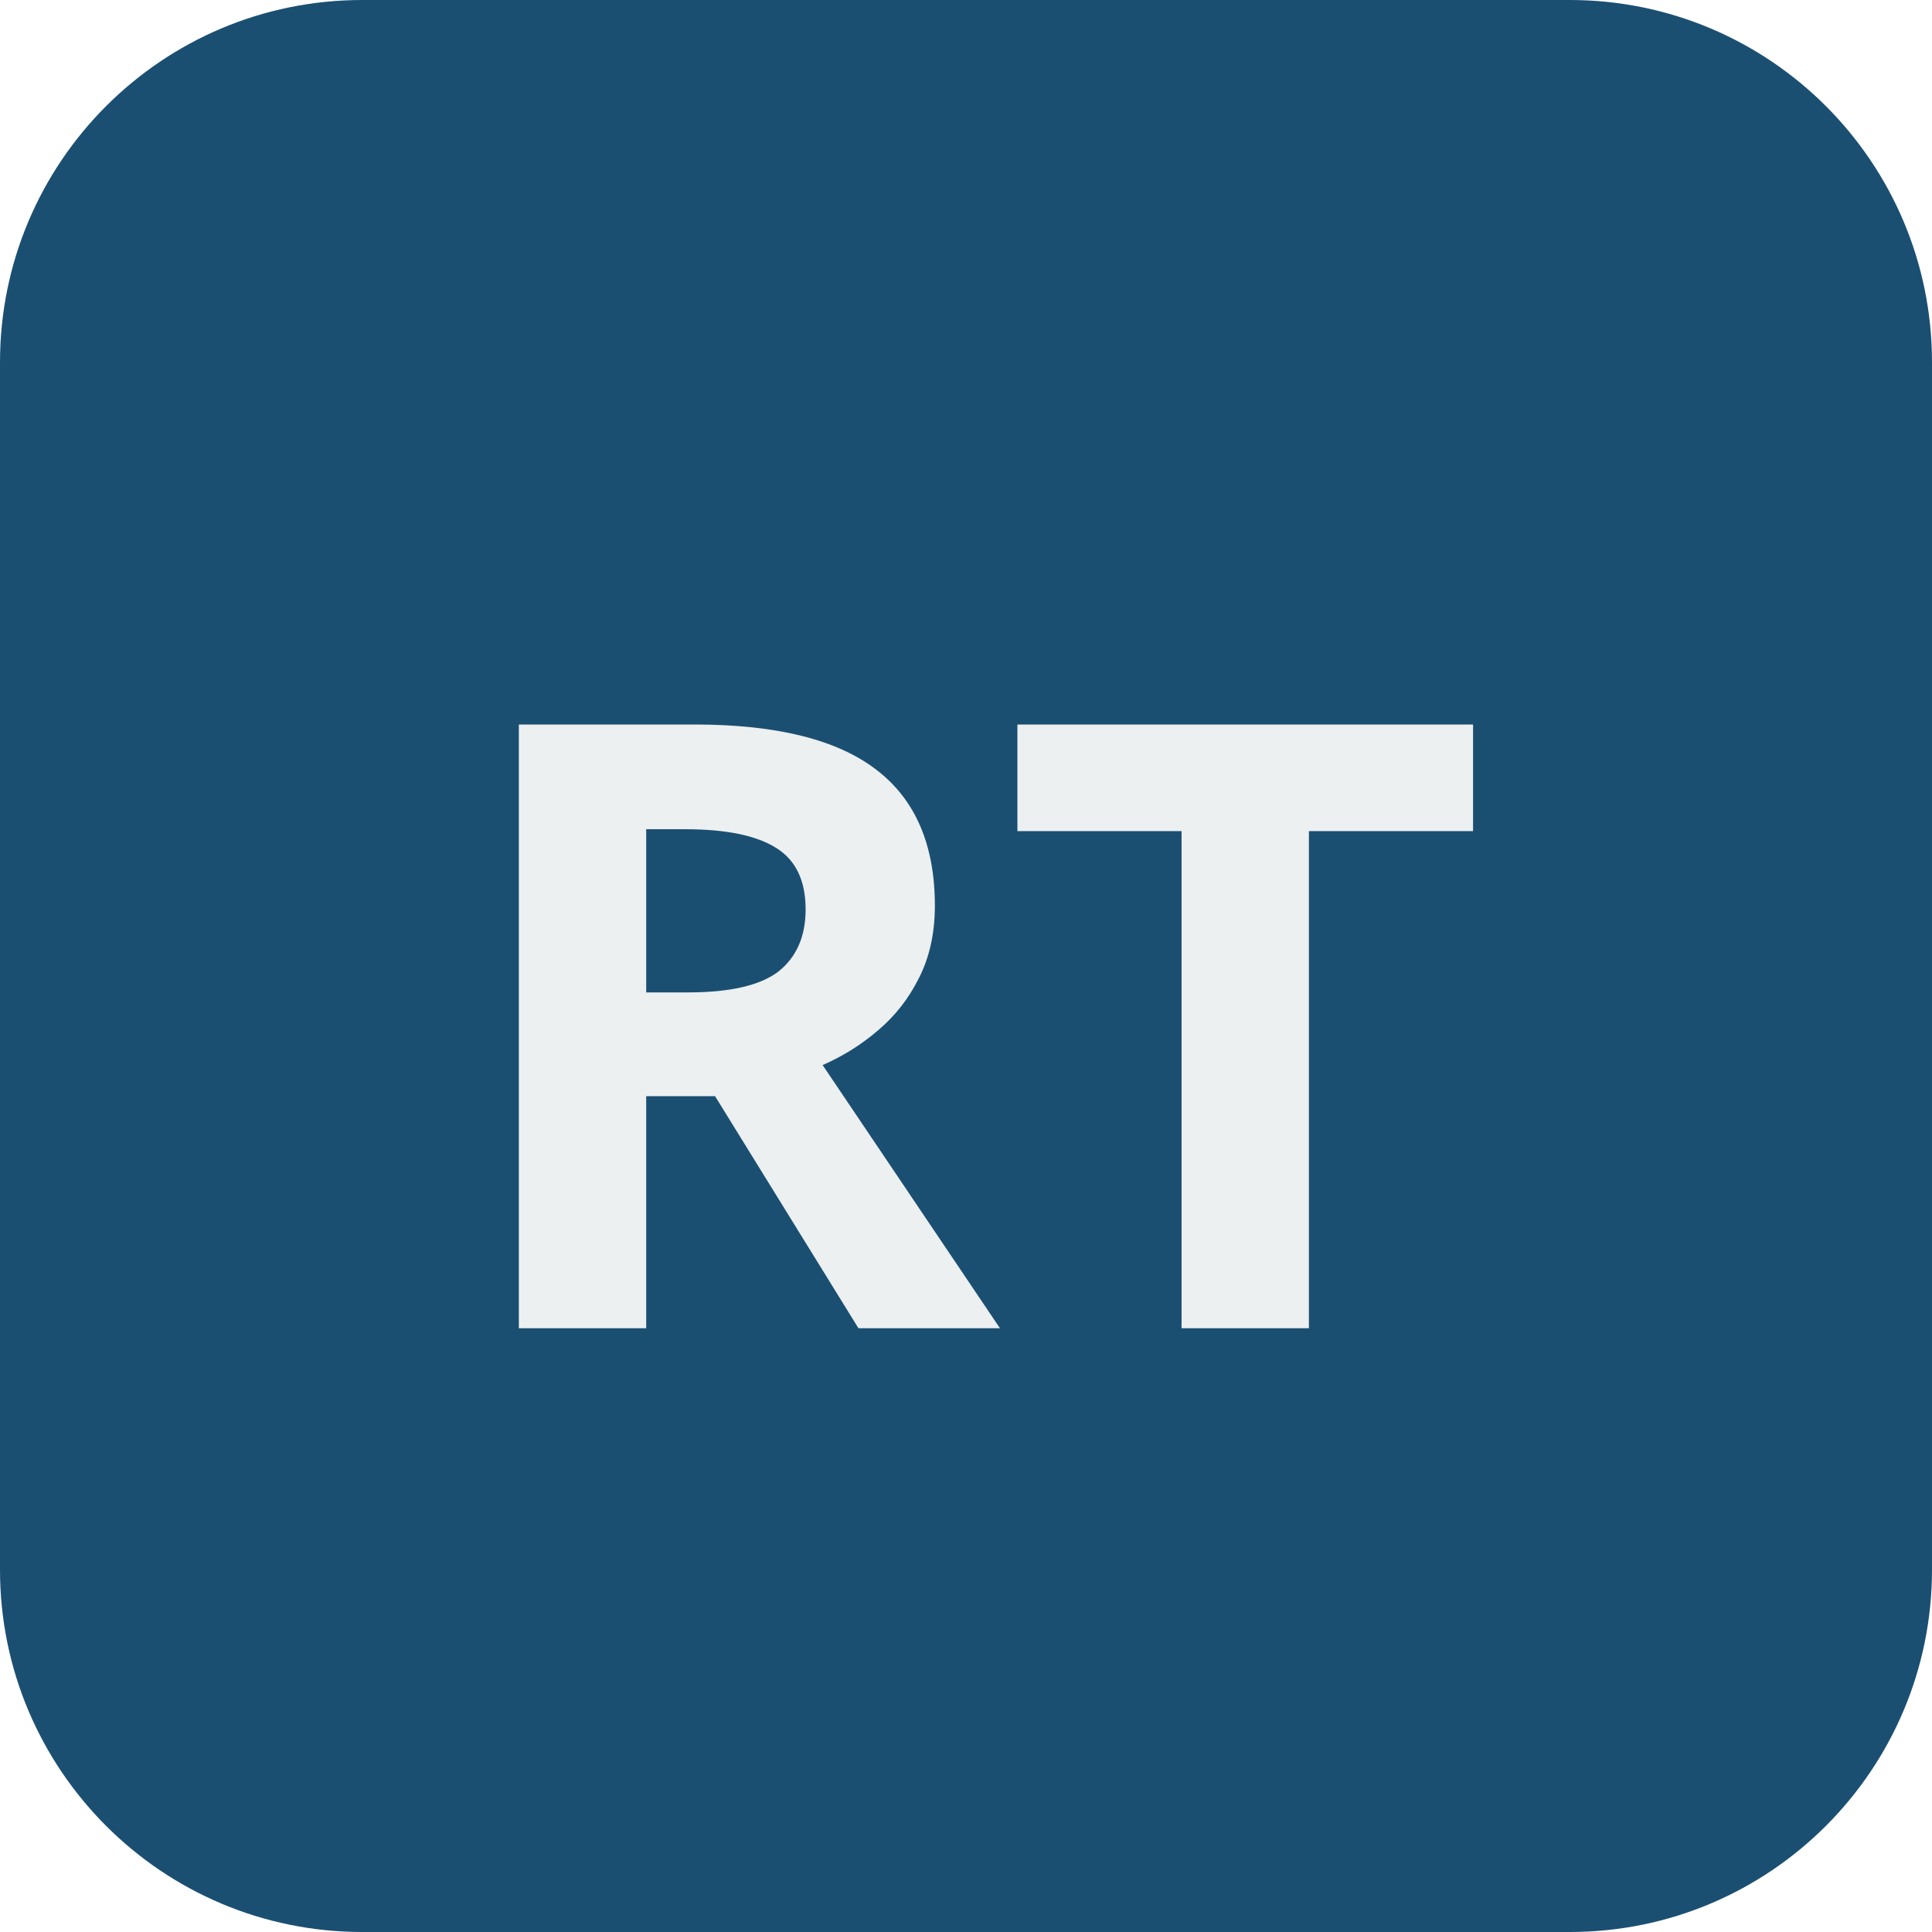
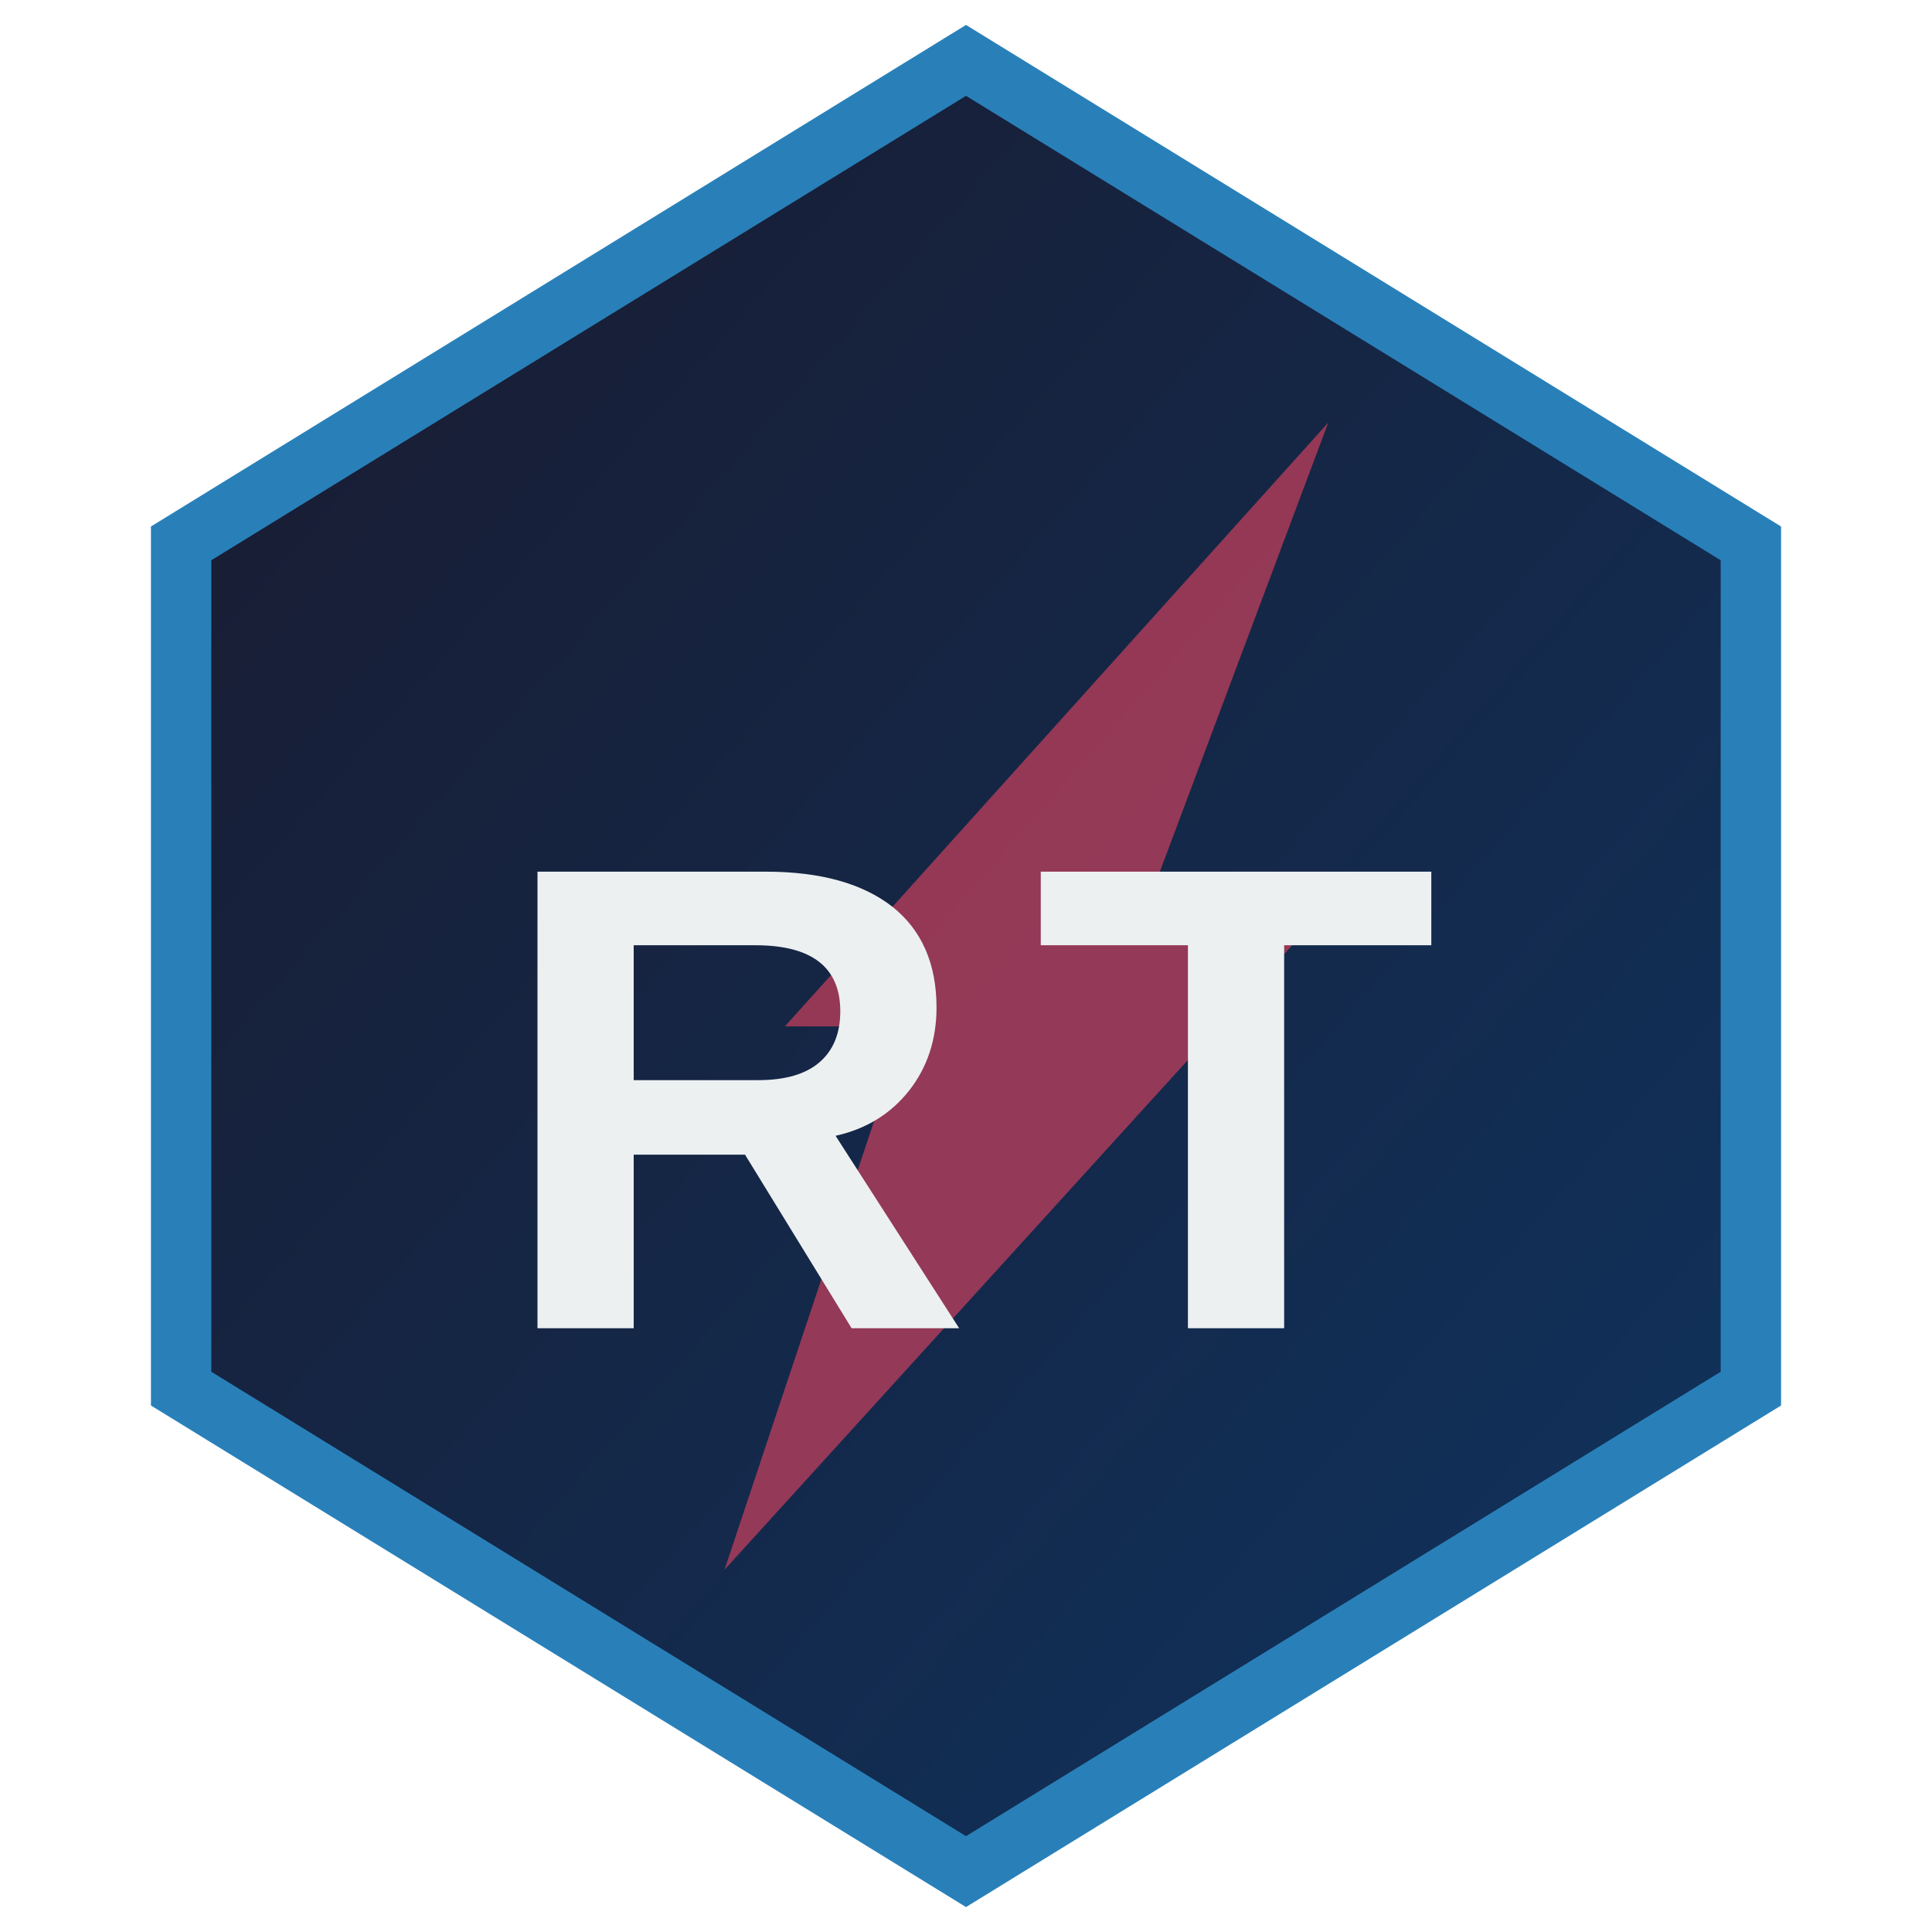
- <svg xmlns="http://www.w3.org/2000/svg" viewBox="0 0 32 32" fill="none">
-   <rect width="32" height="32" rx="6" fill="#1B4F72" />
-   <text x="16" y="22" text-anchor="middle" font-family="Segoe UI, sans-serif" font-size="14" font-weight="700" fill="#ECF0F1">RT</text>
+ <svg xmlns="http://www.w3.org/2000/svg" viewBox="0 0 32 32">
+   <defs>
+     <linearGradient id="bgGrad" x1="0" y1="0" x2="1" y2="1">
+       <stop offset="0%" stop-color="#1a1a2e" />
+       <stop offset="100%" stop-color="#0f3460" />
+     </linearGradient>
+   </defs>
+   <polygon points="16,1 29,9 29,23 16,31 3,23 3,9" fill="url(#bgGrad)" stroke="#2980b9" stroke-width="1" />
+   <path d="M22 7 L13 17 L15 17 L12 26 L22 15 L19 15 Z" fill="#e94560" opacity="0.6" />
+   <text x="16" y="22" text-anchor="middle" font-family="'Segoe UI', Arial, sans-serif" font-size="11" font-weight="800" fill="#ecf0f1" letter-spacing="1">RT</text>
</svg>
